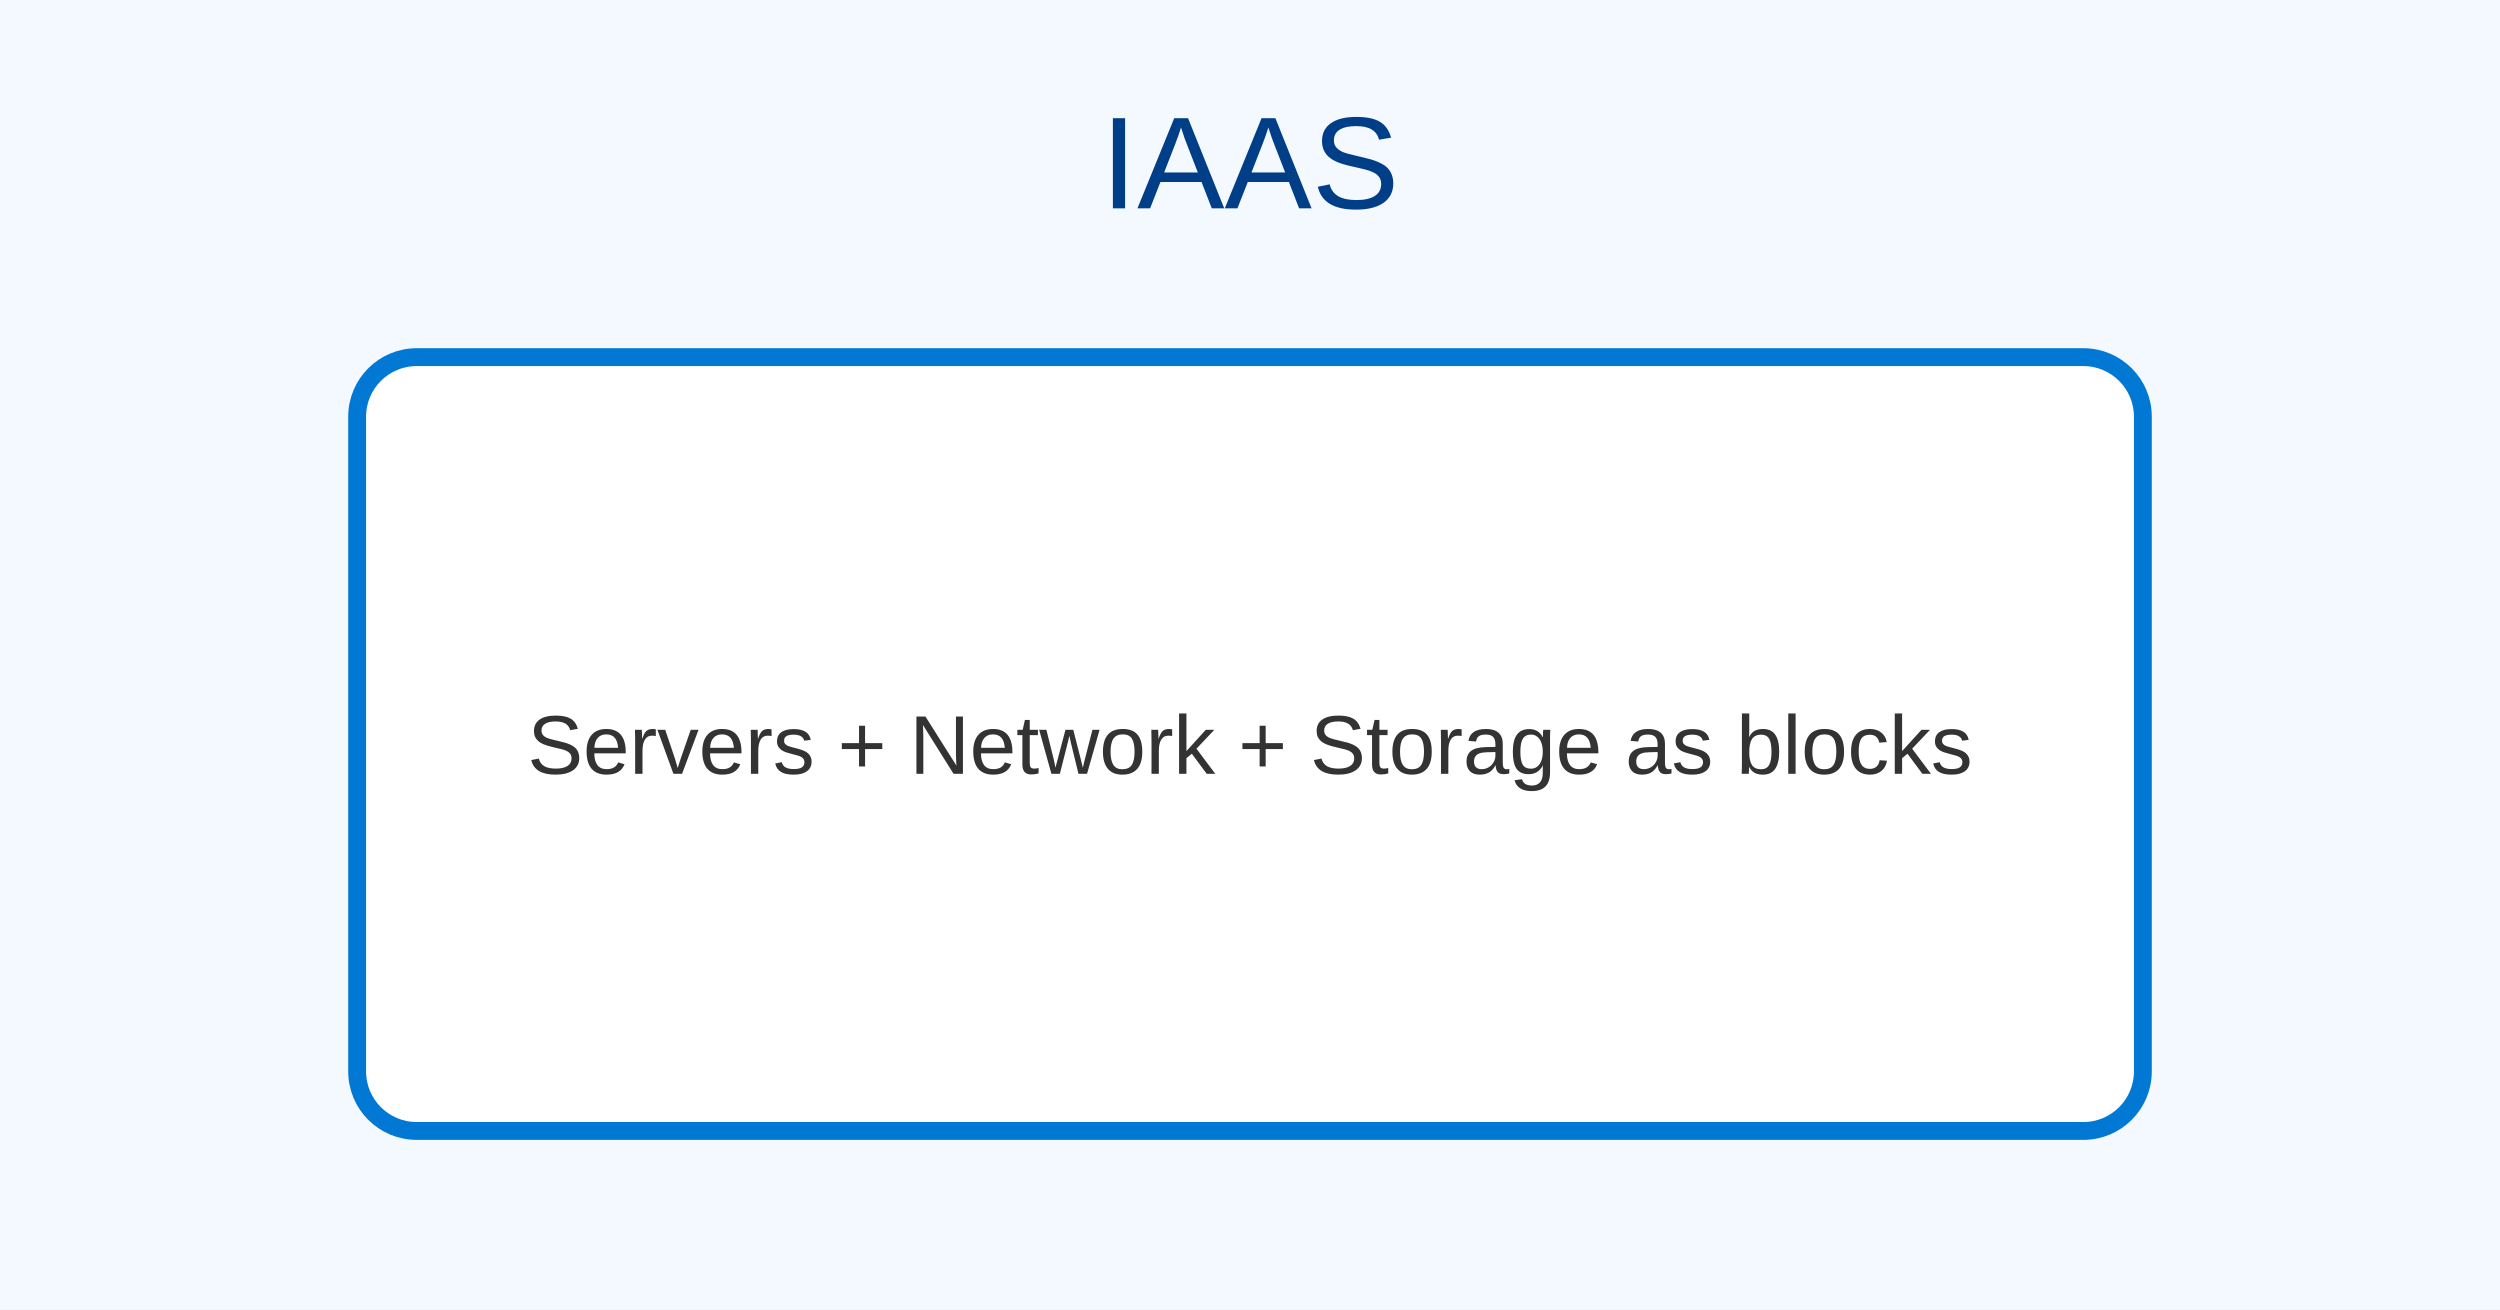
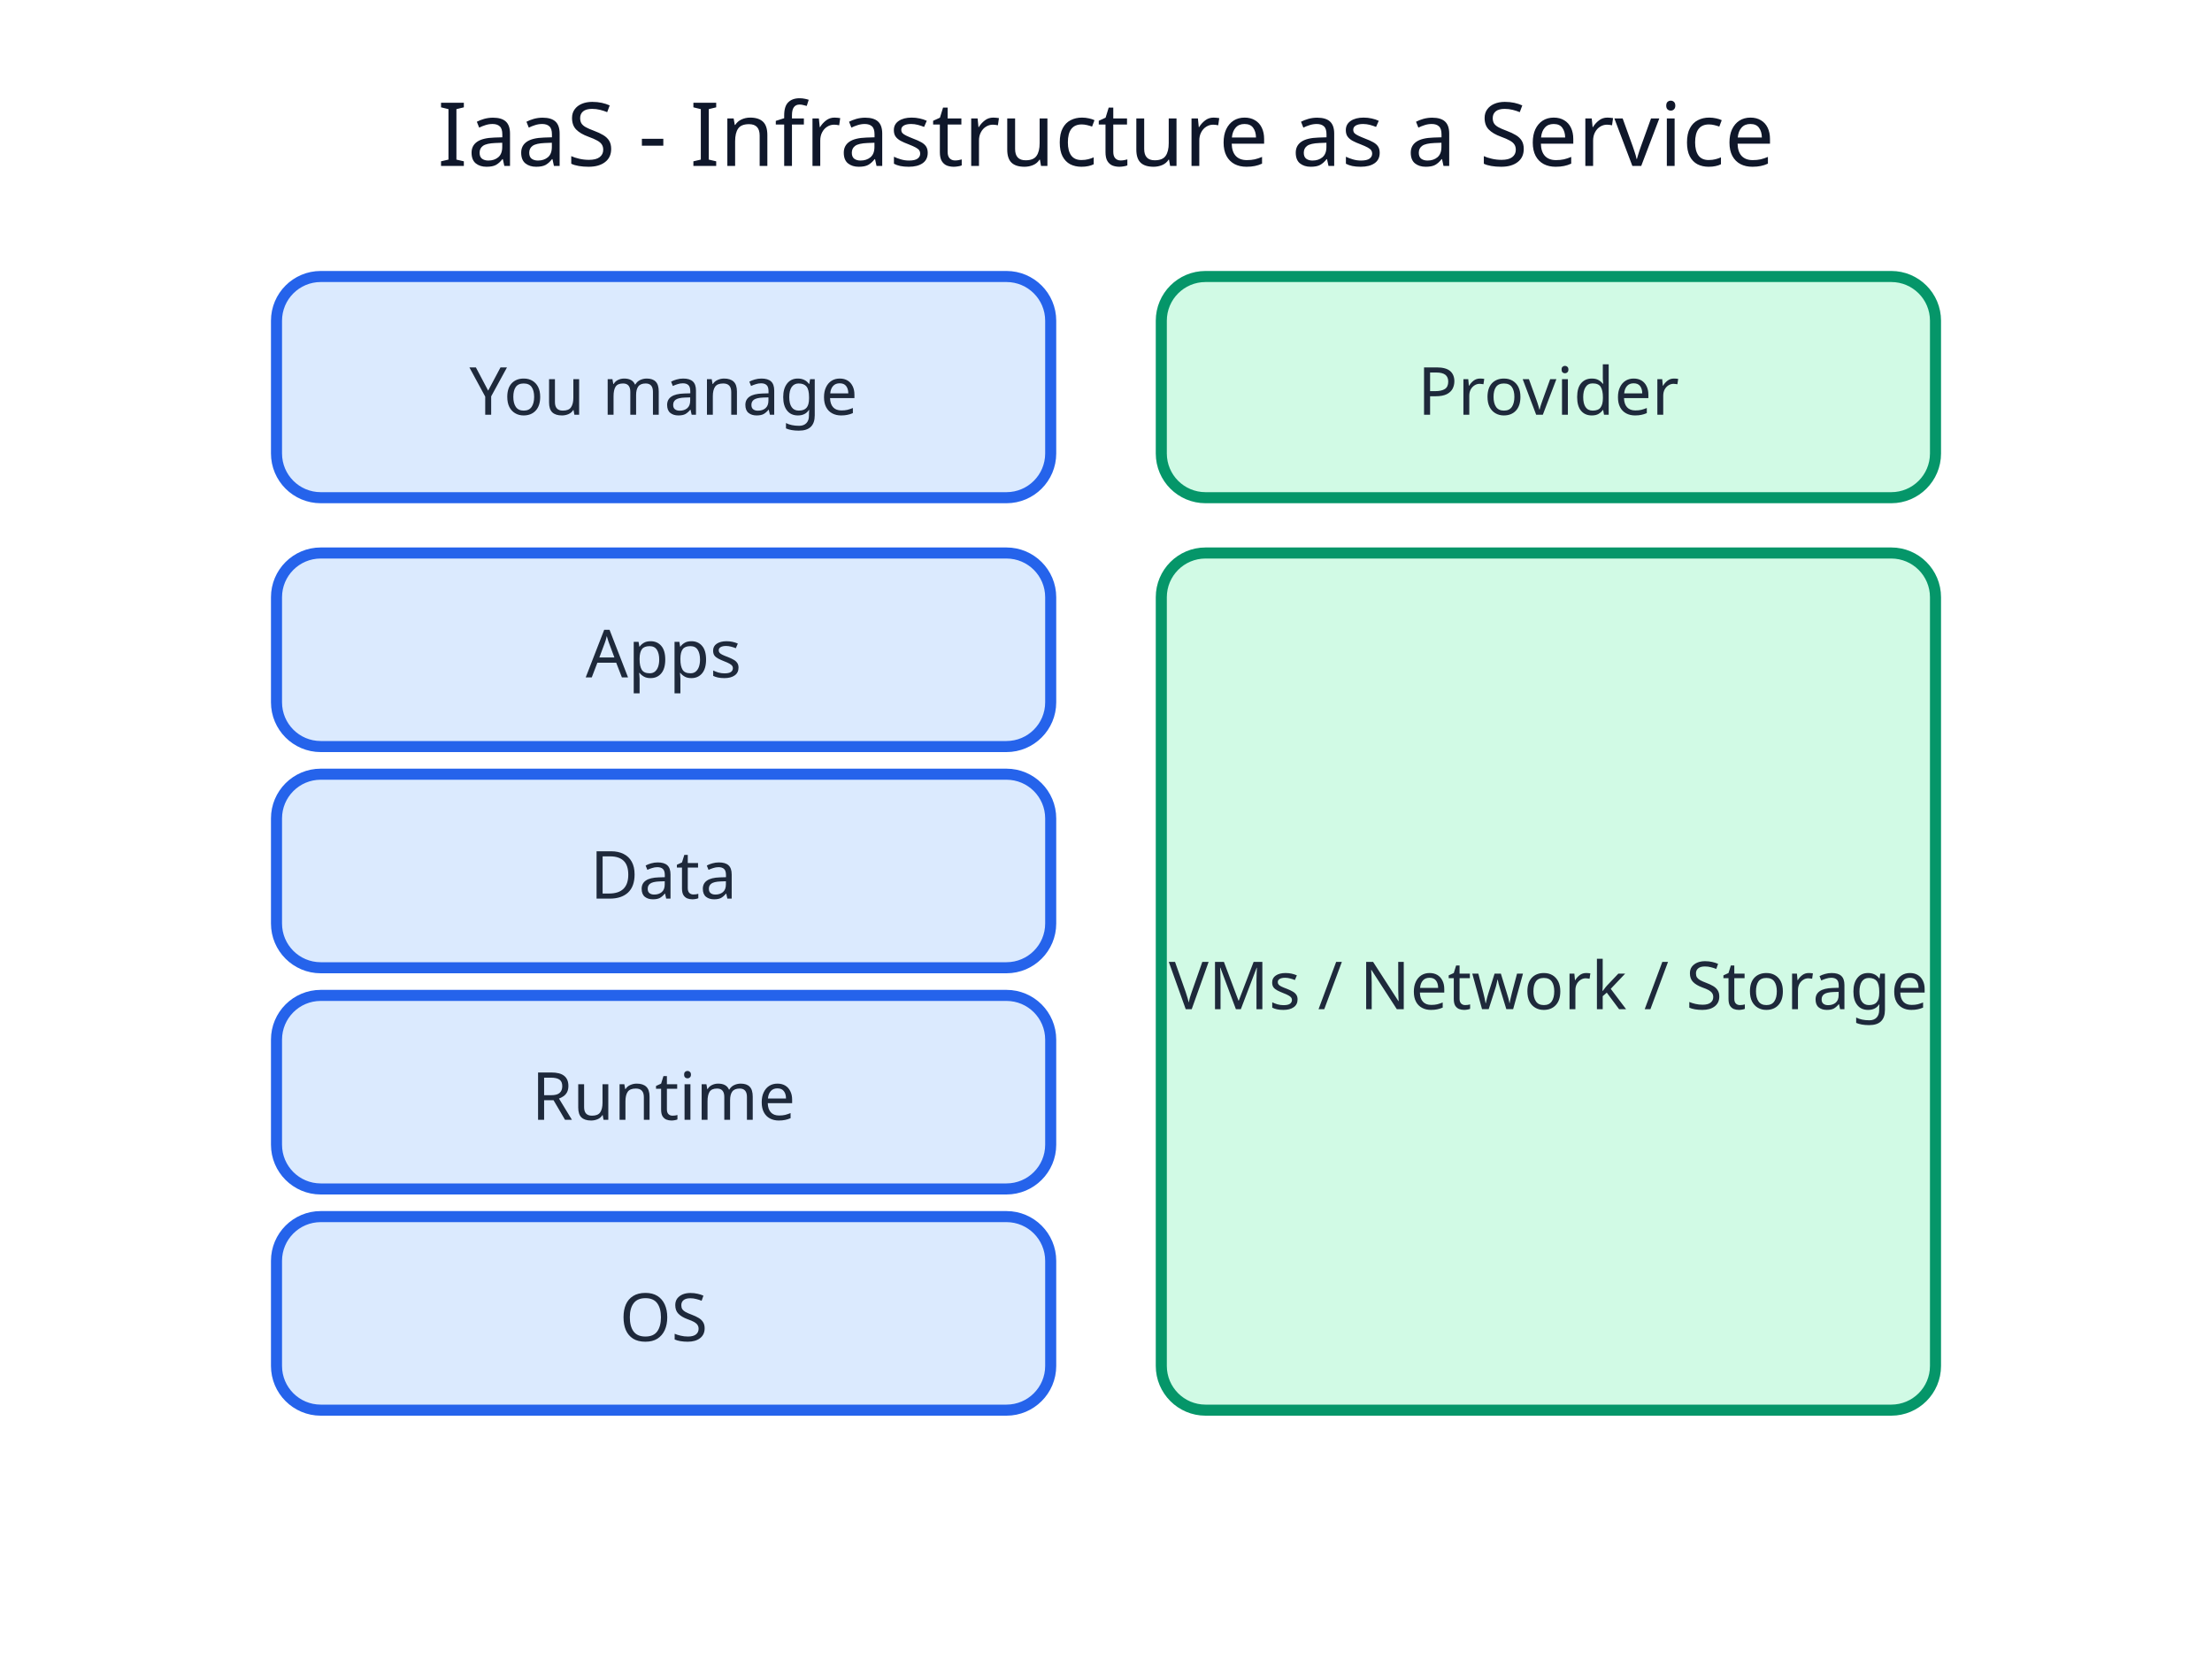
- <svg xmlns="http://www.w3.org/2000/svg" width="420" height="220">
-   <rect width="420" height="220" fill="#f4f8ff" />
-   <text x="210" y="35" font-size="22" font-family="Arial" fill="#003f88" text-anchor="middle">IAAS</text>
-   <rect x="60" y="60" width="300" height="130" fill="#ffffff" stroke="#0078d4" stroke-width="3" rx="10" />
-   <text x="210" y="130" font-size="14" font-family="Arial" fill="#333" text-anchor="middle">Servers + Network + Storage as blocks</text>
+ <svg xmlns="http://www.w3.org/2000/svg" viewBox="0 0 400 300" width="400" height="300">
+   <defs>
+     <marker id="arrow" markerWidth="10" markerHeight="7" refX="9" refY="3.5" orient="auto">
+       <polygon points="0 0, 10 3.5, 0 7" fill="#475569" />
+     </marker>
+     <marker id="arrowBlue" markerWidth="10" markerHeight="7" refX="9" refY="3.5" orient="auto">
+       <polygon points="0 0, 10 3.5, 0 7" fill="#2563EB" />
+     </marker>
+   </defs>
+   <rect width="400" height="300" fill="#FFFFFF" />
+   <text x="200" y="30" text-anchor="middle" font-family="Segoe UI" font-size="16" fill="#0F172A">IaaS - Infrastructure as a Service</text>
+   <rect x="50" y="50" width="140" height="40" rx="8" fill="#DBEAFE" stroke="#2563EB" stroke-width="2" />
+   <text x="120" y="75" text-anchor="middle" font-family="Segoe UI" font-size="12" fill="#1E293B">You manage</text>
+   <rect x="210" y="50" width="140" height="40" rx="8" fill="#D1FAE5" stroke="#059669" stroke-width="2" />
+   <text x="280" y="75" text-anchor="middle" font-family="Segoe UI" font-size="12" fill="#1E293B">Provider</text>
+   <rect x="50" y="100" width="140" height="35" rx="8" fill="#DBEAFE" stroke="#2563EB" stroke-width="2" />
+   <text x="120" y="122.5" text-anchor="middle" font-family="Segoe UI" font-size="12" fill="#1E293B">Apps</text>
+   <rect x="50" y="140" width="140" height="35" rx="8" fill="#DBEAFE" stroke="#2563EB" stroke-width="2" />
+   <text x="120" y="162.5" text-anchor="middle" font-family="Segoe UI" font-size="12" fill="#1E293B">Data</text>
+   <rect x="50" y="180" width="140" height="35" rx="8" fill="#DBEAFE" stroke="#2563EB" stroke-width="2" />
+   <text x="120" y="202.5" text-anchor="middle" font-family="Segoe UI" font-size="12" fill="#1E293B">Runtime</text>
+   <rect x="50" y="220" width="140" height="35" rx="8" fill="#DBEAFE" stroke="#2563EB" stroke-width="2" />
+   <text x="120" y="242.5" text-anchor="middle" font-family="Segoe UI" font-size="12" fill="#1E293B">OS</text>
+   <rect x="210" y="100" width="140" height="155" rx="8" fill="#D1FAE5" stroke="#059669" stroke-width="2" />
+   <text x="280" y="182.5" text-anchor="middle" font-family="Segoe UI" font-size="12" fill="#1E293B">VMs / Network / Storage</text>
</svg>
